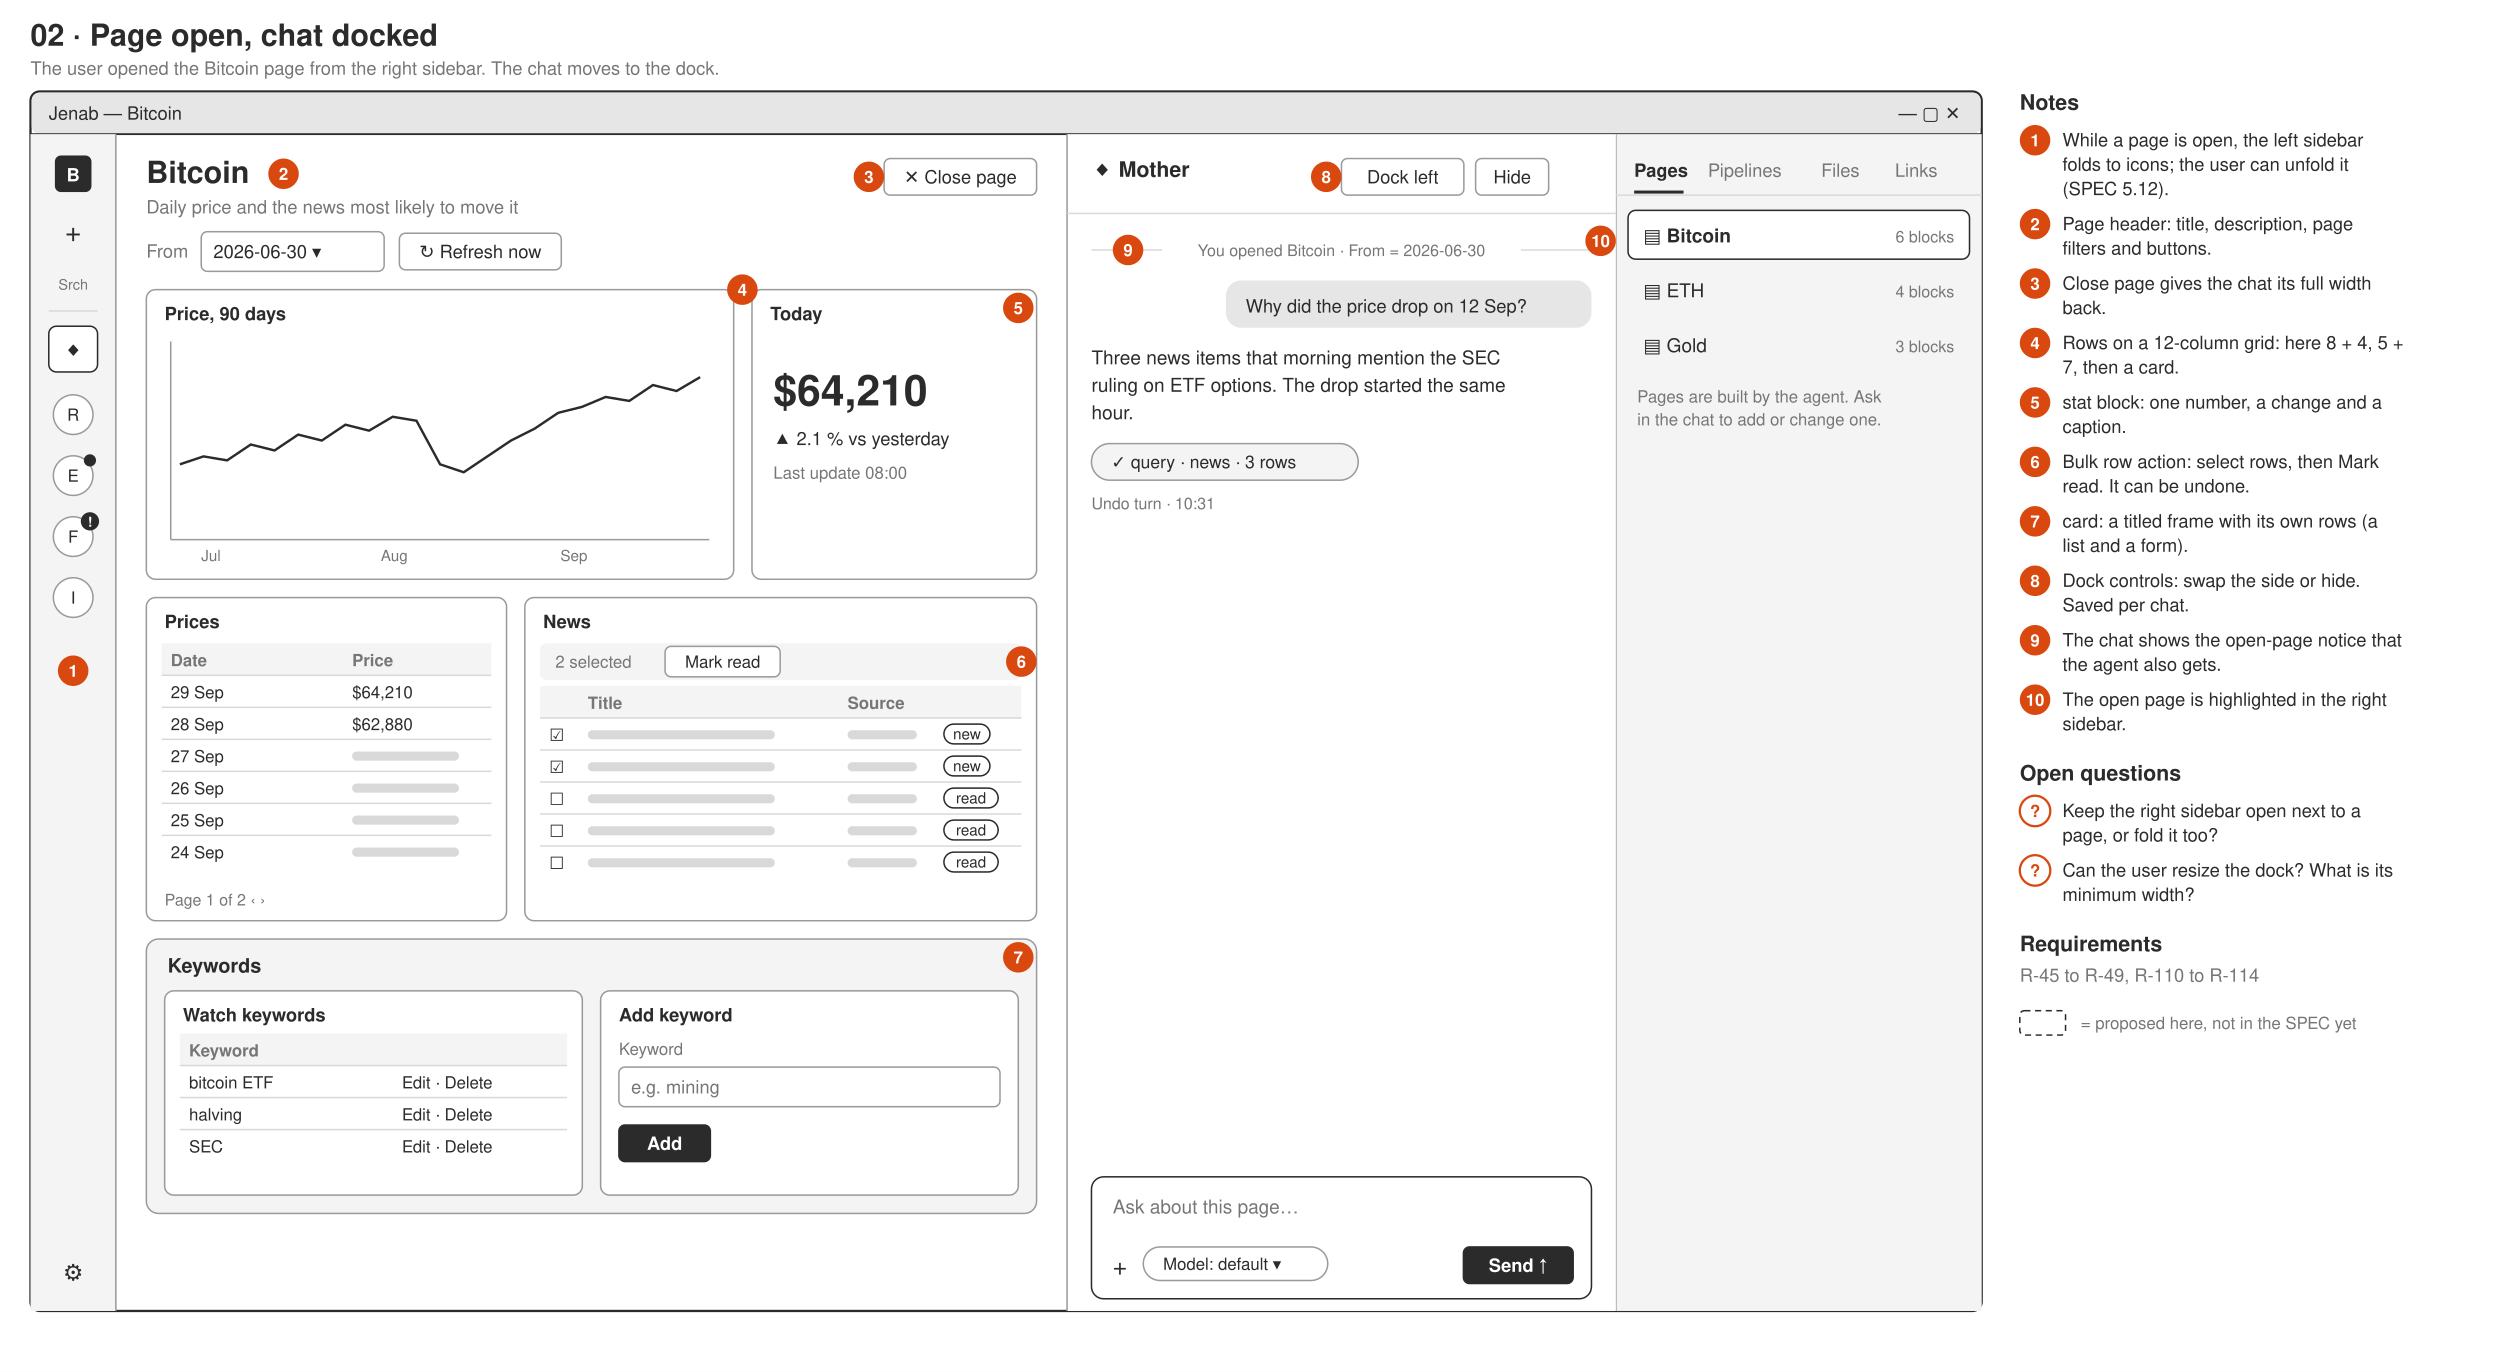
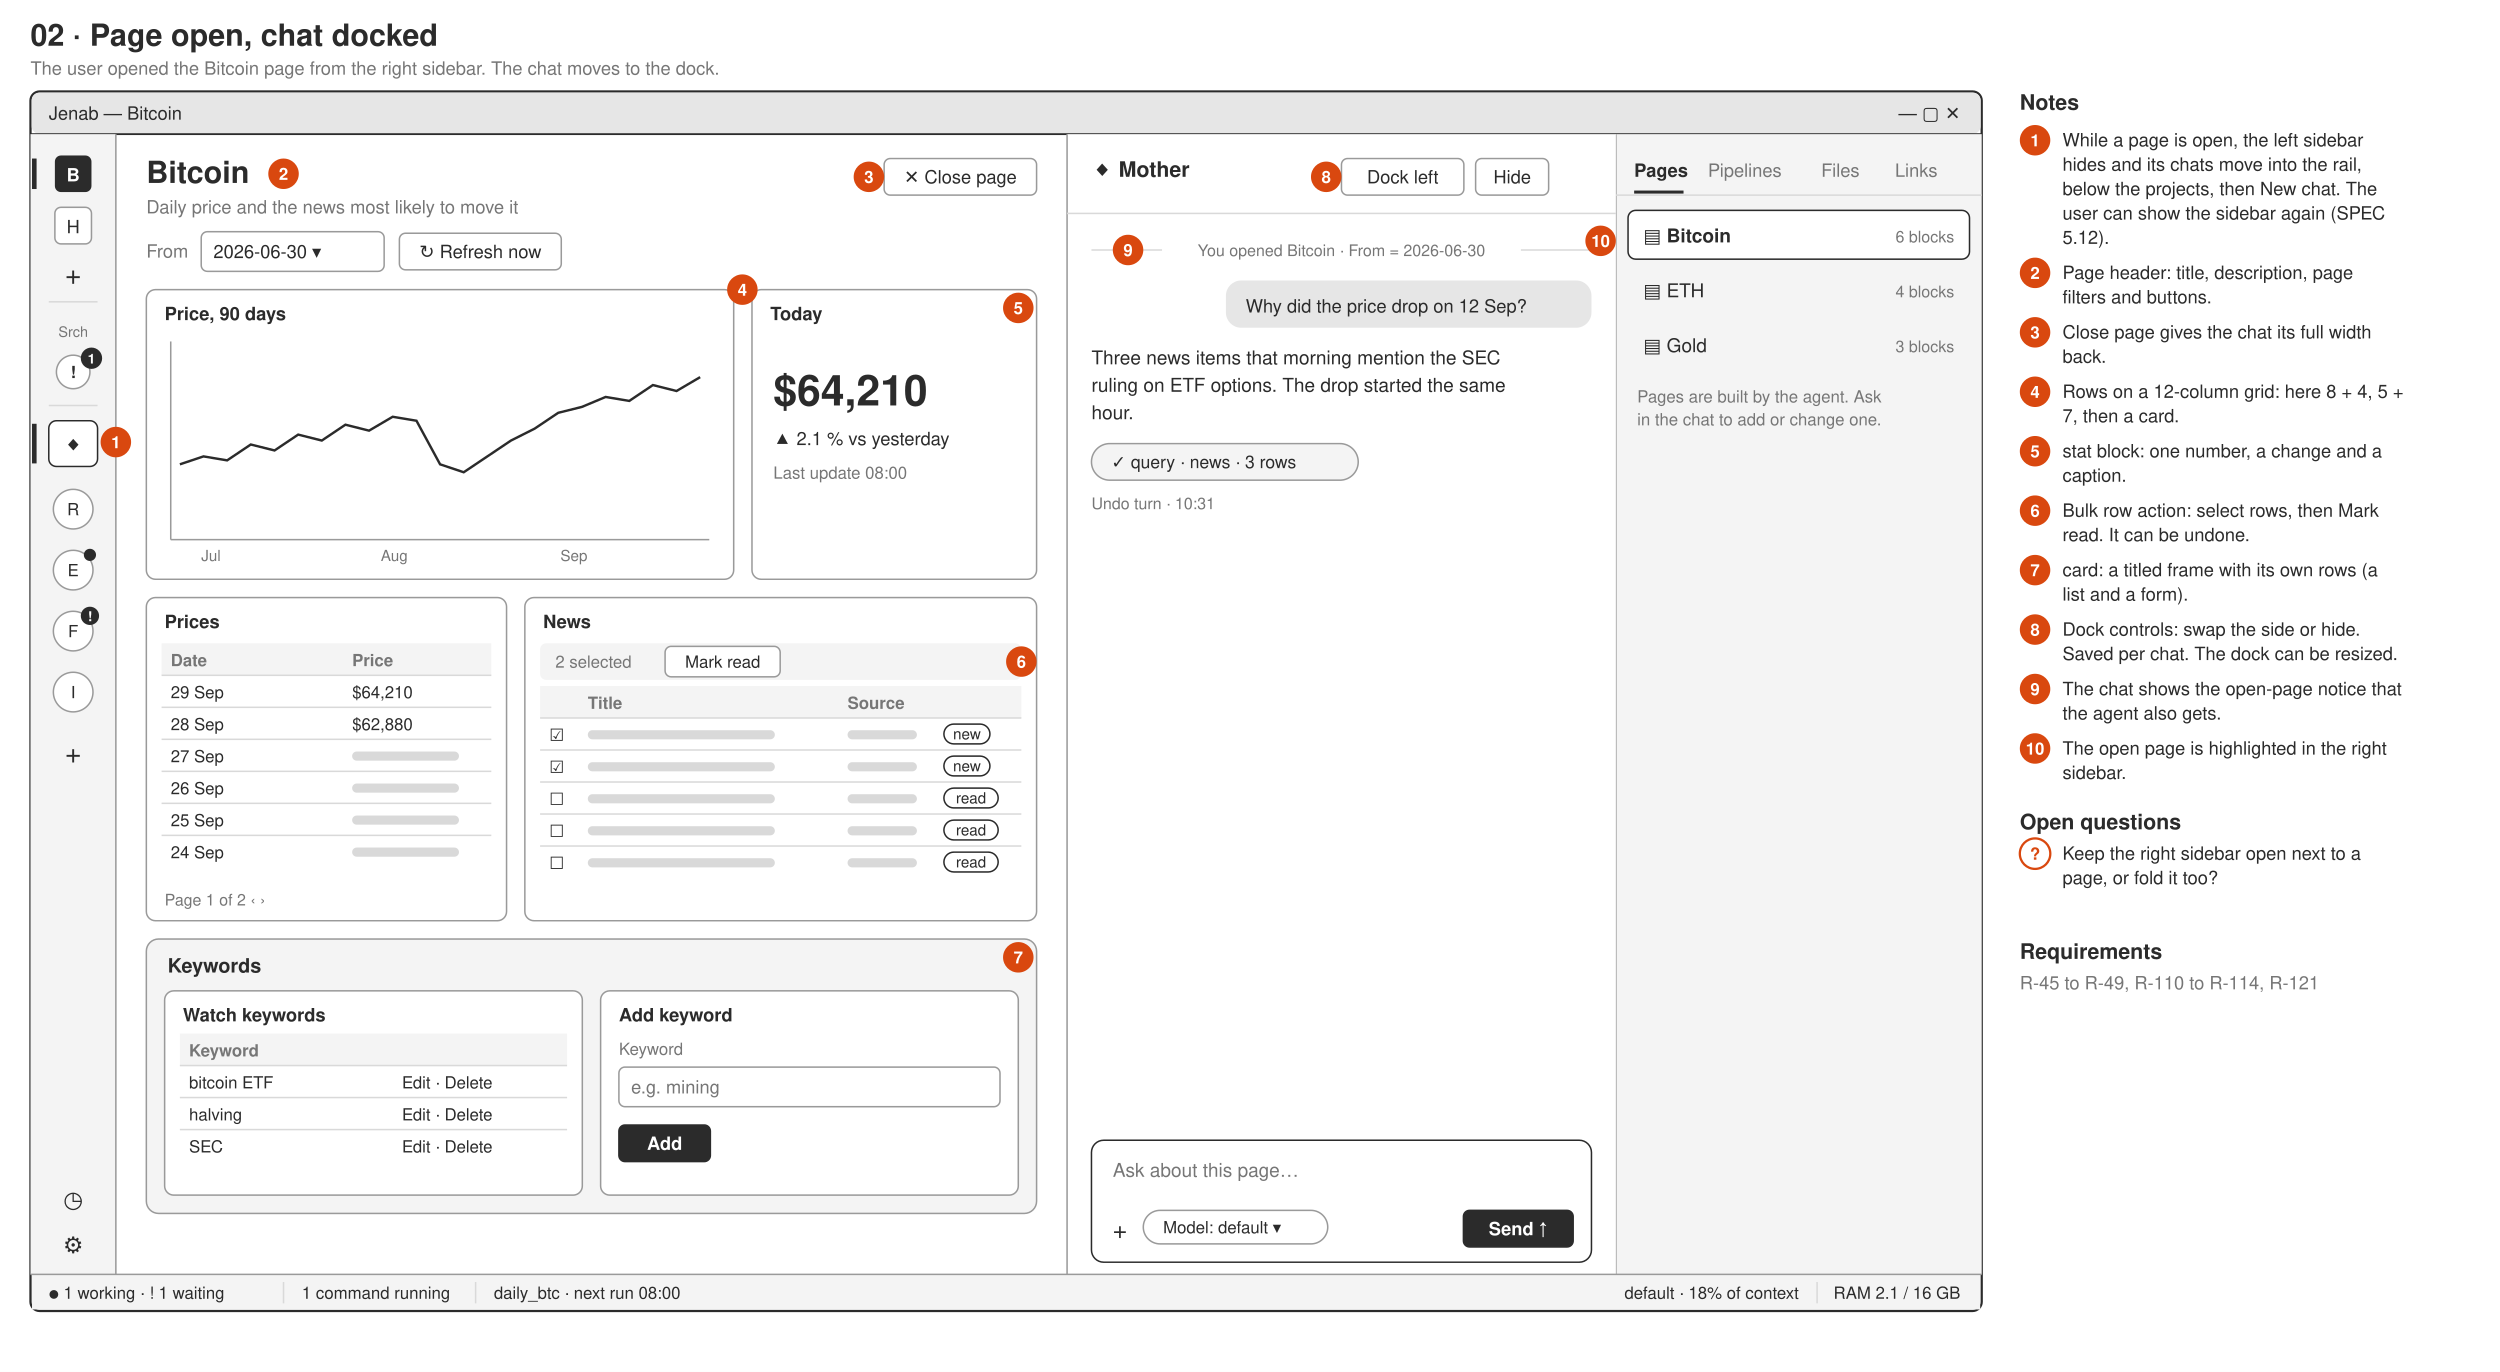
<svg xmlns="http://www.w3.org/2000/svg" viewBox="0 0 1640 900" width="1640" height="900" font-family="Segoe UI, Helvetica, Arial, sans-serif">
  <defs>
    <marker id="arr" viewBox="0 0 10 10" refX="9" refY="5" markerWidth="7" markerHeight="7" orient="auto">
      <path d="M0,0 L10,5 L0,10 z" fill="#2b2b2b" />
    </marker>
  </defs>
  <rect width="1640" height="900" fill="#ffffff" />
  <text x="20.0" y="30.0" font-size="20" fill="#2b2b2b" font-weight="600">02 · Page open, chat docked</text>
  <text x="20.0" y="49.0" font-size="12" fill="#767676">The user opened the Bitcoin page from the right sidebar. The chat moves to the dock.</text>
  <rect x="20.0" y="60.0" width="1280.0" height="800.0" rx="6" fill="#ffffff" stroke="#2b2b2b" stroke-width="1.5" />
  <rect x="20.8" y="60.8" width="1278.5" height="27.0" rx="5" fill="#e6e6e6" stroke="none" stroke-width="1" />
  <line x1="20.0" y1="88.0" x2="1300.0" y2="88.0" stroke="#2b2b2b" stroke-width="1.2" />
  <text x="32.0" y="78.5" font-size="12" fill="#2b2b2b">Jenab — Bitcoin</text>
  <text x="1286.0" y="78.5" font-size="12" fill="#2b2b2b" text-anchor="end">—     ▢     ✕</text>
-   <rect x="20.0" y="88.0" width="56.0" height="772.0" rx="0" fill="#f4f4f4" stroke="none" stroke-width="1" />
-   <line x1="76.0" y1="88.0" x2="76.0" y2="860.0" stroke="#9a9a9a" stroke-width="1" />
+   <rect x="20.0" y="88.0" width="56.0" height="748.0" rx="0" fill="#f4f4f4" stroke="none" stroke-width="1" />
+   <line x1="76.0" y1="88.0" x2="76.0" y2="836.0" stroke="#9a9a9a" stroke-width="1" />
  <rect x="36.0" y="102.0" width="24.0" height="24.0" rx="4" fill="#2b2b2b" stroke="none" stroke-width="1" />
  <text x="48.0" y="119.0" font-size="12" fill="#ffffff" font-weight="600" text-anchor="middle">B</text>
-   <text x="48.0" y="158.0" font-size="18" fill="#2b2b2b" text-anchor="middle">+</text>
-   <text x="48.0" y="190.0" font-size="9.5" fill="#767676" text-anchor="middle">Srch</text>
-   <line x1="32.0" y1="204.0" x2="64.0" y2="204.0" stroke="#d9d9d9" stroke-width="1" />
-   <rect x="32.0" y="214.0" width="32.0" height="30.0" rx="5" fill="#ffffff" stroke="#2b2b2b" stroke-width="1" />
-   <text x="48.0" y="234.0" font-size="13" fill="#2b2b2b" text-anchor="middle">◆</text>
-   <circle cx="48.0" cy="272" r="13" fill="#fff" stroke="#9a9a9a" />
-   <text x="48.0" y="276.0" font-size="11" fill="#2b2b2b" text-anchor="middle">R</text>
-   <circle cx="48.0" cy="312" r="13" fill="#fff" stroke="#9a9a9a" />
-   <text x="48.0" y="316.0" font-size="11" fill="#2b2b2b" text-anchor="middle">E</text>
-   <circle cx="59.0" cy="302" r="4" fill="#2b2b2b" />
-   <circle cx="48.0" cy="352" r="13" fill="#fff" stroke="#9a9a9a" />
-   <text x="48.0" y="356.0" font-size="11" fill="#2b2b2b" text-anchor="middle">F</text>
-   <circle cx="59.0" cy="342" r="6" fill="#2b2b2b" />
-   <text x="59.0" y="345.5" font-size="9" fill="#ffffff" font-weight="600" text-anchor="middle">!</text>
-   <circle cx="48.0" cy="392" r="13" fill="#fff" stroke="#9a9a9a" />
-   <text x="48.0" y="396.0" font-size="11" fill="#2b2b2b" text-anchor="middle">I</text>
-   <text x="48.0" y="840.0" font-size="15" fill="#2b2b2b" text-anchor="middle">⚙</text>
-   <rect x="1060.0" y="88.0" width="240.0" height="772.0" rx="0" fill="#f4f4f4" stroke="none" stroke-width="1" />
-   <line x1="1060.0" y1="88.0" x2="1060.0" y2="860.0" stroke="#9a9a9a" stroke-width="1" />
+   <rect x="21.0" y="104.0" width="3.0" height="20.0" rx="0" fill="#2b2b2b" stroke="none" stroke-width="1" />
+   <rect x="36.0" y="136.0" width="24.0" height="24.0" rx="4" fill="#ffffff" stroke="#9a9a9a" stroke-width="1" />
+   <text x="48.0" y="153.0" font-size="12" fill="#2b2b2b" text-anchor="middle">H</text>
+   <text x="48.0" y="186.0" font-size="18" fill="#2b2b2b" text-anchor="middle">+</text>
+   <line x1="32.0" y1="198.0" x2="64.0" y2="198.0" stroke="#d9d9d9" stroke-width="1" />
+   <text x="48.0" y="221.0" font-size="9.5" fill="#767676" text-anchor="middle">Srch</text>
+   <circle cx="48.0" cy="244" r="11" fill="#fff" stroke="#9a9a9a" />
+   <text x="48.0" y="248.0" font-size="11" fill="#2b2b2b" font-weight="600" text-anchor="middle">!</text>
+   <circle cx="60.0" cy="235" r="7" fill="#2b2b2b" />
+   <text x="60.0" y="238.5" font-size="9" fill="#ffffff" font-weight="600" text-anchor="middle">1</text>
+   <line x1="32.0" y1="266.0" x2="64.0" y2="266.0" stroke="#d9d9d9" stroke-width="1" />
+   <rect x="32.0" y="276.0" width="32.0" height="30.0" rx="5" fill="#ffffff" stroke="#2b2b2b" stroke-width="1" />
+   <text x="48.0" y="296.0" font-size="13" fill="#2b2b2b" text-anchor="middle">◆</text>
+   <rect x="21.0" y="278.0" width="3.0" height="26.0" rx="0" fill="#2b2b2b" stroke="none" stroke-width="1" />
+   <circle cx="48.0" cy="334" r="13" fill="#fff" stroke="#9a9a9a" />
+   <text x="48.0" y="338.0" font-size="11" fill="#2b2b2b" text-anchor="middle">R</text>
+   <circle cx="48.0" cy="374" r="13" fill="#fff" stroke="#9a9a9a" />
+   <text x="48.0" y="378.0" font-size="11" fill="#2b2b2b" text-anchor="middle">E</text>
+   <circle cx="59.0" cy="364" r="4" fill="#2b2b2b" />
+   <circle cx="48.0" cy="414" r="13" fill="#fff" stroke="#9a9a9a" />
+   <text x="48.0" y="418.0" font-size="11" fill="#2b2b2b" text-anchor="middle">F</text>
+   <circle cx="59.0" cy="404" r="6" fill="#2b2b2b" />
+   <text x="59.0" y="407.5" font-size="9" fill="#ffffff" font-weight="600" text-anchor="middle">!</text>
+   <circle cx="48.0" cy="454" r="13" fill="#fff" stroke="#9a9a9a" />
+   <text x="48.0" y="458.0" font-size="11" fill="#2b2b2b" text-anchor="middle">I</text>
+   <text x="48.0" y="500.0" font-size="18" fill="#2b2b2b" text-anchor="middle">+</text>
+   <text x="48.0" y="792.0" font-size="15" fill="#2b2b2b" text-anchor="middle">◷</text>
+   <text x="48.0" y="822.0" font-size="15" fill="#2b2b2b" text-anchor="middle">⚙</text>
+   <rect x="1060.0" y="88.0" width="240.0" height="748.0" rx="0" fill="#f4f4f4" stroke="none" stroke-width="1" />
+   <line x1="1060.0" y1="88.0" x2="1060.0" y2="836.0" stroke="#9a9a9a" stroke-width="1" />
  <text x="1072.0" y="116.0" font-size="12" fill="#2b2b2b" font-weight="600">Pages</text>
  <line x1="1072.0" y1="126.0" x2="1104.4" y2="126.0" stroke="#2b2b2b" stroke-width="2" />
  <text x="1120.4" y="116.0" font-size="12" fill="#767676">Pipelines</text>
  <text x="1194.7" y="116.0" font-size="12" fill="#767676">Files</text>
  <text x="1243.1" y="116.0" font-size="12" fill="#767676">Links</text>
  <line x1="1060.0" y1="128.0" x2="1300.0" y2="128.0" stroke="#d9d9d9" stroke-width="1" />
  <rect x="1068.0" y="138.0" width="224.0" height="32.0" rx="5" fill="#ffffff" stroke="#2b2b2b" stroke-width="1" />
  <text x="1078.0" y="159.0" font-size="12.5" fill="#2b2b2b" font-weight="600">▤  Bitcoin</text>
  <text x="1282.0" y="159.0" font-size="10.5" fill="#767676" text-anchor="end">6 blocks</text>
  <text x="1078.0" y="195.0" font-size="12.5" fill="#2b2b2b">▤  ETH</text>
  <text x="1282.0" y="195.0" font-size="10.5" fill="#767676" text-anchor="end">4 blocks</text>
  <text x="1078.0" y="231.0" font-size="12.5" fill="#2b2b2b">▤  Gold</text>
  <text x="1282.0" y="231.0" font-size="10.5" fill="#767676" text-anchor="end">3 blocks</text>
  <text x="1074.0" y="264.0" font-size="11" fill="#767676">Pages are built by the agent. Ask</text>
  <text x="1074.0" y="279.0" font-size="11" fill="#767676">in the chat to add or change one.</text>
  <text x="96.0" y="120.0" font-size="20" fill="#2b2b2b" font-weight="600">Bitcoin</text>
  <text x="96.0" y="140.0" font-size="12" fill="#767676">Daily price and the news most likely to move it</text>
  <rect x="580.0" y="104.0" width="100.0" height="24.0" rx="4" fill="#ffffff" stroke="#9a9a9a" stroke-width="1" />
  <text x="630.0" y="120.3" font-size="12" fill="#2b2b2b" text-anchor="middle">✕ Close page</text>
  <text x="96.0" y="169.0" font-size="12" fill="#767676">From</text>
  <rect x="132.0" y="152.0" width="120.0" height="26.0" rx="4" fill="#ffffff" stroke="#9a9a9a" stroke-width="1" />
  <text x="140.0" y="169.3" font-size="12" fill="#2b2b2b">2026-06-30  ▾</text>
  <rect x="262.0" y="153.0" width="106.2" height="24.0" rx="4" fill="#ffffff" stroke="#9a9a9a" stroke-width="1" />
  <text x="315.1" y="169.3" font-size="12" fill="#2b2b2b" text-anchor="middle">↻ Refresh now</text>
  <rect x="96.0" y="190.0" width="385.3" height="190.0" rx="6" fill="#ffffff" stroke="#9a9a9a" stroke-width="1" />
  <text x="108.0" y="210.0" font-size="12" fill="#2b2b2b" font-weight="600">Price, 90 days</text>
  <line x1="112.0" y1="224.0" x2="112.0" y2="354.0" stroke="#9a9a9a" stroke-width="1" />
  <line x1="112.0" y1="354.0" x2="465.3" y2="354.0" stroke="#9a9a9a" stroke-width="1" />
  <polyline points="118.0,304.6 133.5,299.4 149.0,302.0 164.5,291.6 180.1,295.5 195.6,285.1 211.1,289.0 226.6,278.6 242.1,282.5 257.6,273.4 273.2,276.0 288.7,304.6 304.2,309.8 319.7,299.4 335.2,289.0 350.7,281.2 366.2,270.8 381.8,266.9 397.3,260.4 412.8,263.0 428.3,252.6 443.8,256.5 459.3,247.4" fill="none" stroke="#2b2b2b" stroke-width="1.6" />
  <text x="132.0" y="368.0" font-size="10" fill="#767676">Jul</text>
  <text x="249.8" y="368.0" font-size="10" fill="#767676">Aug</text>
  <text x="367.6" y="368.0" font-size="10" fill="#767676">Sep</text>
  <rect x="493.3" y="190.0" width="186.7" height="190.0" rx="6" fill="#ffffff" stroke="#9a9a9a" stroke-width="1" />
  <text x="505.3" y="210.0" font-size="12" fill="#2b2b2b" font-weight="600">Today</text>
  <text x="507.3" y="266.0" font-size="28" fill="#2b2b2b" font-weight="600">$64,210</text>
  <text x="507.3" y="292.0" font-size="12" fill="#2b2b2b">▲ 2.1 % vs yesterday</text>
  <text x="507.3" y="314.0" font-size="11" fill="#767676">Last update 08:00</text>
  <rect x="96.0" y="392.0" width="236.3" height="212.0" rx="6" fill="#ffffff" stroke="#9a9a9a" stroke-width="1" />
  <text x="108.0" y="412.0" font-size="12" fill="#2b2b2b" font-weight="600">Prices</text>
  <rect x="106.0" y="422.0" width="216.3" height="21.0" rx="0" fill="#f4f4f4" stroke="none" stroke-width="1" />
  <text x="112.0" y="437.0" font-size="11" fill="#767676" font-weight="600">Date</text>
  <text x="231.0" y="437.0" font-size="11" fill="#767676" font-weight="600">Price</text>
  <line x1="106.0" y1="443.0" x2="322.3" y2="443.0" stroke="#d9d9d9" stroke-width="1" />
  <text x="112.0" y="458.0" font-size="11" fill="#2b2b2b">29 Sep</text>
  <text x="231.0" y="458.0" font-size="11" fill="#2b2b2b">$64,210</text>
  <line x1="106.0" y1="464.0" x2="322.3" y2="464.0" stroke="#d9d9d9" stroke-width="1" />
  <text x="112.0" y="479.0" font-size="11" fill="#2b2b2b">28 Sep</text>
  <text x="231.0" y="479.0" font-size="11" fill="#2b2b2b">$62,880</text>
  <line x1="106.0" y1="485.0" x2="322.3" y2="485.0" stroke="#d9d9d9" stroke-width="1" />
  <text x="112.0" y="500.0" font-size="11" fill="#2b2b2b">27 Sep</text>
  <rect x="231.0" y="493.0" width="70.1" height="6.0" rx="3" fill="#d9d9d9" stroke="none" stroke-width="1" />
  <line x1="106.0" y1="506.0" x2="322.3" y2="506.0" stroke="#d9d9d9" stroke-width="1" />
  <text x="112.0" y="521.0" font-size="11" fill="#2b2b2b">26 Sep</text>
  <rect x="231.0" y="514.0" width="70.1" height="6.0" rx="3" fill="#d9d9d9" stroke="none" stroke-width="1" />
  <line x1="106.0" y1="527.0" x2="322.3" y2="527.0" stroke="#d9d9d9" stroke-width="1" />
  <text x="112.0" y="542.0" font-size="11" fill="#2b2b2b">25 Sep</text>
  <rect x="231.0" y="535.0" width="70.1" height="6.0" rx="3" fill="#d9d9d9" stroke="none" stroke-width="1" />
  <line x1="106.0" y1="548.0" x2="322.3" y2="548.0" stroke="#d9d9d9" stroke-width="1" />
  <text x="112.0" y="563.0" font-size="11" fill="#2b2b2b">24 Sep</text>
  <rect x="231.0" y="556.0" width="70.1" height="6.0" rx="3" fill="#d9d9d9" stroke="none" stroke-width="1" />
  <text x="108.0" y="594.0" font-size="10.5" fill="#767676">Page 1 of 2   ‹  ›</text>
  <rect x="344.3" y="392.0" width="335.7" height="212.0" rx="6" fill="#ffffff" stroke="#9a9a9a" stroke-width="1" />
  <text x="356.3" y="412.0" font-size="12" fill="#2b2b2b" font-weight="600">News</text>
  <rect x="354.3" y="422.0" width="315.7" height="24.0" rx="4" fill="#f4f4f4" stroke="none" stroke-width="1" />
  <text x="364.3" y="438.0" font-size="11" fill="#767676">2 selected</text>
  <rect x="436.3" y="424.0" width="75.5" height="20.0" rx="4" fill="#ffffff" stroke="#9a9a9a" stroke-width="1" />
  <text x="474.1" y="438.0" font-size="11" fill="#2b2b2b" text-anchor="middle">Mark read</text>
  <rect x="354.3" y="450.0" width="315.7" height="21.0" rx="0" fill="#f4f4f4" stroke="none" stroke-width="1" />
  <text x="385.6" y="465.0" font-size="11" fill="#767676" font-weight="600">Title</text>
  <text x="556.0" y="465.0" font-size="11" fill="#767676" font-weight="600">Source</text>
  <line x1="354.3" y1="471.0" x2="670.0" y2="471.0" stroke="#d9d9d9" stroke-width="1" />
  <text x="360.3" y="486.0" font-size="11" fill="#2b2b2b">☑</text>
  <rect x="385.6" y="479.0" width="122.7" height="6.0" rx="3" fill="#d9d9d9" stroke="none" stroke-width="1" />
  <rect x="556.0" y="479.0" width="45.5" height="6.0" rx="3" fill="#d9d9d9" stroke="none" stroke-width="1" />
  <rect x="619.2" y="475.0" width="30.2" height="13.0" rx="6.5" fill="#ffffff" stroke="#2b2b2b" stroke-width="1" />
  <text x="634.3" y="485.0" font-size="10" fill="#2b2b2b" text-anchor="middle">new</text>
  <line x1="354.3" y1="492.0" x2="670.0" y2="492.0" stroke="#d9d9d9" stroke-width="1" />
  <text x="360.3" y="507.0" font-size="11" fill="#2b2b2b">☑</text>
  <rect x="385.6" y="500.0" width="122.7" height="6.0" rx="3" fill="#d9d9d9" stroke="none" stroke-width="1" />
  <rect x="556.0" y="500.0" width="45.5" height="6.0" rx="3" fill="#d9d9d9" stroke="none" stroke-width="1" />
  <rect x="619.2" y="496.0" width="30.2" height="13.0" rx="6.5" fill="#ffffff" stroke="#2b2b2b" stroke-width="1" />
  <text x="634.3" y="506.0" font-size="10" fill="#2b2b2b" text-anchor="middle">new</text>
  <line x1="354.3" y1="513.0" x2="670.0" y2="513.0" stroke="#d9d9d9" stroke-width="1" />
  <text x="360.3" y="528.0" font-size="11" fill="#2b2b2b">☐</text>
  <rect x="385.6" y="521.0" width="122.7" height="6.0" rx="3" fill="#d9d9d9" stroke="none" stroke-width="1" />
  <rect x="556.0" y="521.0" width="45.5" height="6.0" rx="3" fill="#d9d9d9" stroke="none" stroke-width="1" />
  <rect x="619.2" y="517.0" width="35.6" height="13.0" rx="6.5" fill="#ffffff" stroke="#2b2b2b" stroke-width="1" />
  <text x="637.0" y="527.0" font-size="10" fill="#2b2b2b" text-anchor="middle">read</text>
  <line x1="354.3" y1="534.0" x2="670.0" y2="534.0" stroke="#d9d9d9" stroke-width="1" />
  <text x="360.3" y="549.0" font-size="11" fill="#2b2b2b">☐</text>
  <rect x="385.6" y="542.0" width="122.7" height="6.0" rx="3" fill="#d9d9d9" stroke="none" stroke-width="1" />
  <rect x="556.0" y="542.0" width="45.5" height="6.0" rx="3" fill="#d9d9d9" stroke="none" stroke-width="1" />
  <rect x="619.2" y="538.0" width="35.6" height="13.0" rx="6.5" fill="#ffffff" stroke="#2b2b2b" stroke-width="1" />
  <text x="637.0" y="548.0" font-size="10" fill="#2b2b2b" text-anchor="middle">read</text>
  <line x1="354.3" y1="555.0" x2="670.0" y2="555.0" stroke="#d9d9d9" stroke-width="1" />
  <text x="360.3" y="570.0" font-size="11" fill="#2b2b2b">☐</text>
  <rect x="385.6" y="563.0" width="122.7" height="6.0" rx="3" fill="#d9d9d9" stroke="none" stroke-width="1" />
  <rect x="556.0" y="563.0" width="45.5" height="6.0" rx="3" fill="#d9d9d9" stroke="none" stroke-width="1" />
  <rect x="619.2" y="559.0" width="35.6" height="13.0" rx="6.5" fill="#ffffff" stroke="#2b2b2b" stroke-width="1" />
  <text x="637.0" y="569.0" font-size="10" fill="#2b2b2b" text-anchor="middle">read</text>
  <rect x="96.0" y="616.0" width="584.0" height="180.0" rx="8" fill="#f4f4f4" stroke="#9a9a9a" stroke-width="1" />
  <text x="110.0" y="638.0" font-size="13" fill="#2b2b2b" font-weight="600">Keywords</text>
  <rect x="108.0" y="650.0" width="274.0" height="134.0" rx="6" fill="#ffffff" stroke="#9a9a9a" stroke-width="1" />
  <text x="120.0" y="670.0" font-size="12" fill="#2b2b2b" font-weight="600">Watch keywords</text>
  <rect x="118.0" y="678.0" width="254.0" height="21.0" rx="0" fill="#f4f4f4" stroke="none" stroke-width="1" />
  <text x="124.0" y="693.0" font-size="11" fill="#767676" font-weight="600">Keyword</text>
  <line x1="118.0" y1="699.0" x2="372.0" y2="699.0" stroke="#d9d9d9" stroke-width="1" />
  <text x="124.0" y="714.0" font-size="11" fill="#2b2b2b">bitcoin ETF</text>
  <text x="263.7" y="714.0" font-size="11" fill="#2b2b2b">Edit · Delete</text>
  <line x1="118.0" y1="720.0" x2="372.0" y2="720.0" stroke="#d9d9d9" stroke-width="1" />
  <text x="124.0" y="735.0" font-size="11" fill="#2b2b2b">halving</text>
  <text x="263.7" y="735.0" font-size="11" fill="#2b2b2b">Edit · Delete</text>
  <line x1="118.0" y1="741.0" x2="372.0" y2="741.0" stroke="#d9d9d9" stroke-width="1" />
  <text x="124.0" y="756.0" font-size="11" fill="#2b2b2b">SEC</text>
  <text x="263.7" y="756.0" font-size="11" fill="#2b2b2b">Edit · Delete</text>
  <rect x="394.0" y="650.0" width="274.0" height="134.0" rx="6" fill="#ffffff" stroke="#9a9a9a" stroke-width="1" />
  <text x="406.0" y="670.0" font-size="12" fill="#2b2b2b" font-weight="600">Add keyword</text>
  <text x="406.0" y="692.0" font-size="11" fill="#767676">Keyword</text>
  <rect x="406.0" y="700.0" width="250.0" height="26.0" rx="4" fill="#ffffff" stroke="#9a9a9a" stroke-width="1" />
  <text x="414.0" y="717.3" font-size="12" fill="#767676">e.g. mining</text>
  <rect x="406.0" y="738.0" width="60.0" height="24.0" rx="4" fill="#2b2b2b" stroke="#2b2b2b" stroke-width="1" />
  <text x="436.0" y="754.3" font-size="12" fill="#ffffff" font-weight="600" text-anchor="middle">Add</text>
-   <rect x="700.0" y="88.0" width="360.0" height="772.0" rx="0" fill="#ffffff" stroke="none" stroke-width="1" />
-   <line x1="700.0" y1="88.0" x2="700.0" y2="860.0" stroke="#9a9a9a" stroke-width="1" />
+   <rect x="700.0" y="88.0" width="360.0" height="748.0" rx="0" fill="#ffffff" stroke="none" stroke-width="1" />
+   <line x1="700.0" y1="88.0" x2="700.0" y2="836.0" stroke="#9a9a9a" stroke-width="1" />
  <text x="716.0" y="116.0" font-size="14" fill="#2b2b2b" font-weight="600">◆ Mother</text>
  <rect x="880.0" y="104.0" width="80.3" height="24.0" rx="4" fill="#ffffff" stroke="#9a9a9a" stroke-width="1" />
  <text x="920.2" y="120.3" font-size="12" fill="#2b2b2b" text-anchor="middle">Dock left</text>
  <rect x="968.0" y="104.0" width="47.9" height="24.0" rx="4" fill="#ffffff" stroke="#9a9a9a" stroke-width="1" />
  <text x="992.0" y="120.3" font-size="12" fill="#2b2b2b" text-anchor="middle">Hide</text>
  <line x1="700.0" y1="140.0" x2="1060.0" y2="140.0" stroke="#d9d9d9" stroke-width="1" />
  <line x1="716.0" y1="164.0" x2="762.3" y2="164.0" stroke="#d9d9d9" stroke-width="1" />
  <line x1="997.7" y1="164.0" x2="1044.0" y2="164.0" stroke="#d9d9d9" stroke-width="1" />
  <text x="880.0" y="168.0" font-size="10.5" fill="#767676" text-anchor="middle">You opened Bitcoin · From = 2026-06-30</text>
  <rect x="804.2" y="184.0" width="239.8" height="31.0" rx="10" fill="#e6e6e6" stroke="none" stroke-width="1" />
  <text x="817.2" y="205.0" font-size="12" fill="#2b2b2b">Why did the price drop on 12 Sep?</text>
  <text x="716.0" y="239.0" font-size="12.5" fill="#2b2b2b">Three news items that morning mention the SEC</text>
  <text x="716.0" y="257.0" font-size="12.5" fill="#2b2b2b">ruling on ETF options. The drop started the same</text>
  <text x="716.0" y="275.0" font-size="12.5" fill="#2b2b2b">hour.</text>
  <rect x="716.0" y="291.0" width="175.0" height="24.0" rx="12.0" fill="#f4f4f4" stroke="#9a9a9a" stroke-width="1" />
  <text x="729.0" y="307.1" font-size="11.5" fill="#2b2b2b">✓  query · news · 3 rows</text>
  <text x="716.0" y="334.0" font-size="10.5" fill="#767676">Undo turn  ·  10:31</text>
-   <rect x="716.0" y="772.0" width="328.0" height="80.0" rx="8" fill="#ffffff" stroke="#2b2b2b" stroke-width="1" />
-   <text x="730.0" y="796.0" font-size="12.5" fill="#767676">Ask about this page…</text>
-   <text x="730.0" y="836.0" font-size="16" fill="#2b2b2b">+</text>
-   <rect x="750.0" y="818.0" width="121.0" height="22.0" rx="11.0" fill="#ffffff" stroke="#9a9a9a" stroke-width="1" />
-   <text x="763.0" y="833.0" font-size="11" fill="#2b2b2b">Model: default ▾</text>
-   <rect x="960.0" y="818.0" width="72.0" height="24.0" rx="4" fill="#2b2b2b" stroke="#2b2b2b" stroke-width="1" />
-   <text x="996.0" y="834.3" font-size="12" fill="#ffffff" font-weight="600" text-anchor="middle">Send ↑</text>
-   <circle cx="48.0" cy="440.0" r="10" fill="#d9480f" />
-   <text x="48.0" y="444.0" font-size="11" fill="#ffffff" font-weight="600" text-anchor="middle">1</text>
+   <rect x="716.0" y="748.0" width="328.0" height="80.0" rx="8" fill="#ffffff" stroke="#2b2b2b" stroke-width="1" />
+   <text x="730.0" y="772.0" font-size="12.5" fill="#767676">Ask about this page…</text>
+   <text x="730.0" y="812.0" font-size="16" fill="#2b2b2b">+</text>
+   <rect x="750.0" y="794.0" width="121.0" height="22.0" rx="11.0" fill="#ffffff" stroke="#9a9a9a" stroke-width="1" />
+   <text x="763.0" y="809.0" font-size="11" fill="#2b2b2b">Model: default ▾</text>
+   <rect x="960.0" y="794.0" width="72.0" height="24.0" rx="4" fill="#2b2b2b" stroke="#2b2b2b" stroke-width="1" />
+   <text x="996.0" y="810.3" font-size="12" fill="#ffffff" font-weight="600" text-anchor="middle">Send ↑</text>
+   <circle cx="76.0" cy="290.0" r="10" fill="#d9480f" />
+   <text x="76.0" y="294.0" font-size="11" fill="#ffffff" font-weight="600" text-anchor="middle">1</text>
  <circle cx="186.0" cy="114.0" r="10" fill="#d9480f" />
  <text x="186.0" y="118.0" font-size="11" fill="#ffffff" font-weight="600" text-anchor="middle">2</text>
  <circle cx="570.0" cy="116.0" r="10" fill="#d9480f" />
  <text x="570.0" y="120.0" font-size="11" fill="#ffffff" font-weight="600" text-anchor="middle">3</text>
  <circle cx="487.0" cy="190.0" r="10" fill="#d9480f" />
  <text x="487.0" y="194.0" font-size="11" fill="#ffffff" font-weight="600" text-anchor="middle">4</text>
  <circle cx="668.0" cy="202.0" r="10" fill="#d9480f" />
  <text x="668.0" y="206.0" font-size="11" fill="#ffffff" font-weight="600" text-anchor="middle">5</text>
  <circle cx="670.0" cy="434.0" r="10" fill="#d9480f" />
  <text x="670.0" y="438.0" font-size="11" fill="#ffffff" font-weight="600" text-anchor="middle">6</text>
  <circle cx="668.0" cy="628.0" r="10" fill="#d9480f" />
  <text x="668.0" y="632.0" font-size="11" fill="#ffffff" font-weight="600" text-anchor="middle">7</text>
  <circle cx="870.0" cy="116.0" r="10" fill="#d9480f" />
  <text x="870.0" y="120.0" font-size="11" fill="#ffffff" font-weight="600" text-anchor="middle">8</text>
  <circle cx="740.0" cy="164.0" r="10" fill="#d9480f" />
  <text x="740.0" y="168.0" font-size="11" fill="#ffffff" font-weight="600" text-anchor="middle">9</text>
  <circle cx="1050.0" cy="158.0" r="10" fill="#d9480f" />
  <text x="1050.0" y="162.0" font-size="11" fill="#ffffff" font-weight="600" text-anchor="middle">10</text>
+   <rect x="21.0" y="836.5" width="1278.0" height="22.5" rx="0" fill="#f4f4f4" stroke="none" stroke-width="1" />
+   <line x1="20.0" y1="836.0" x2="1300.0" y2="836.0" stroke="#9a9a9a" stroke-width="1" />
+   <text x="32.0" y="852.0" font-size="11" fill="#2b2b2b">● 1 working  ·  ! 1 waiting</text>
+   <line x1="186.0" y1="841.0" x2="186.0" y2="855.0" stroke="#d9d9d9" stroke-width="1" />
+   <text x="198.0" y="852.0" font-size="11" fill="#2b2b2b">1 command running</text>
+   <line x1="312.0" y1="841.0" x2="312.0" y2="855.0" stroke="#d9d9d9" stroke-width="1" />
+   <text x="324.0" y="852.0" font-size="11" fill="#2b2b2b">daily_btc · next run 08:00</text>
+   <text x="1286.0" y="852.0" font-size="11" fill="#2b2b2b" text-anchor="end">RAM 2.1 / 16 GB</text>
+   <line x1="1192.0" y1="841.0" x2="1192.0" y2="855.0" stroke="#d9d9d9" stroke-width="1" />
+   <text x="1180.0" y="852.0" font-size="11" fill="#2b2b2b" text-anchor="end">default · 18% of context</text>
  <text x="1325.0" y="72.0" font-size="14" fill="#2b2b2b" font-weight="600">Notes</text>
  <circle cx="1335.0" cy="92.0" r="10" fill="#d9480f" />
  <text x="1335.0" y="96.0" font-size="11" fill="#ffffff" font-weight="600" text-anchor="middle">1</text>
  <text x="1353.0" y="96.0" font-size="12" fill="#2b2b2b">While a page is open, the left sidebar</text>
-   <text x="1353.0" y="112.0" font-size="12" fill="#2b2b2b">folds to icons; the user can unfold it</text>
-   <text x="1353.0" y="128.0" font-size="12" fill="#2b2b2b">(SPEC 5.12).</text>
-   <circle cx="1335.0" cy="147.0" r="10" fill="#d9480f" />
-   <text x="1335.0" y="151.0" font-size="11" fill="#ffffff" font-weight="600" text-anchor="middle">2</text>
-   <text x="1353.0" y="151.0" font-size="12" fill="#2b2b2b">Page header: title, description, page</text>
-   <text x="1353.0" y="167.0" font-size="12" fill="#2b2b2b">filters and buttons.</text>
-   <circle cx="1335.0" cy="186.0" r="10" fill="#d9480f" />
-   <text x="1335.0" y="190.0" font-size="11" fill="#ffffff" font-weight="600" text-anchor="middle">3</text>
-   <text x="1353.0" y="190.0" font-size="12" fill="#2b2b2b">Close page gives the chat its full width</text>
-   <text x="1353.0" y="206.0" font-size="12" fill="#2b2b2b">back.</text>
-   <circle cx="1335.0" cy="225.0" r="10" fill="#d9480f" />
-   <text x="1335.0" y="229.0" font-size="11" fill="#ffffff" font-weight="600" text-anchor="middle">4</text>
-   <text x="1353.0" y="229.0" font-size="12" fill="#2b2b2b">Rows on a 12-column grid: here 8 + 4, 5 +</text>
-   <text x="1353.0" y="245.0" font-size="12" fill="#2b2b2b">7, then a card.</text>
-   <circle cx="1335.0" cy="264.0" r="10" fill="#d9480f" />
-   <text x="1335.0" y="268.0" font-size="11" fill="#ffffff" font-weight="600" text-anchor="middle">5</text>
-   <text x="1353.0" y="268.0" font-size="12" fill="#2b2b2b">stat block: one number, a change and a</text>
-   <text x="1353.0" y="284.0" font-size="12" fill="#2b2b2b">caption.</text>
-   <circle cx="1335.0" cy="303.0" r="10" fill="#d9480f" />
-   <text x="1335.0" y="307.0" font-size="11" fill="#ffffff" font-weight="600" text-anchor="middle">6</text>
-   <text x="1353.0" y="307.0" font-size="12" fill="#2b2b2b">Bulk row action: select rows, then Mark</text>
-   <text x="1353.0" y="323.0" font-size="12" fill="#2b2b2b">read. It can be undone.</text>
-   <circle cx="1335.0" cy="342.0" r="10" fill="#d9480f" />
-   <text x="1335.0" y="346.0" font-size="11" fill="#ffffff" font-weight="600" text-anchor="middle">7</text>
-   <text x="1353.0" y="346.0" font-size="12" fill="#2b2b2b">card: a titled frame with its own rows (a</text>
-   <text x="1353.0" y="362.0" font-size="12" fill="#2b2b2b">list and a form).</text>
-   <circle cx="1335.0" cy="381.0" r="10" fill="#d9480f" />
-   <text x="1335.0" y="385.0" font-size="11" fill="#ffffff" font-weight="600" text-anchor="middle">8</text>
-   <text x="1353.0" y="385.0" font-size="12" fill="#2b2b2b">Dock controls: swap the side or hide.</text>
-   <text x="1353.0" y="401.0" font-size="12" fill="#2b2b2b">Saved per chat.</text>
-   <circle cx="1335.0" cy="420.0" r="10" fill="#d9480f" />
-   <text x="1335.0" y="424.0" font-size="11" fill="#ffffff" font-weight="600" text-anchor="middle">9</text>
-   <text x="1353.0" y="424.0" font-size="12" fill="#2b2b2b">The chat shows the open-page notice that</text>
-   <text x="1353.0" y="440.0" font-size="12" fill="#2b2b2b">the agent also gets.</text>
-   <circle cx="1335.0" cy="459.0" r="10" fill="#d9480f" />
-   <text x="1335.0" y="463.0" font-size="11" fill="#ffffff" font-weight="600" text-anchor="middle">10</text>
-   <text x="1353.0" y="463.0" font-size="12" fill="#2b2b2b">The open page is highlighted in the right</text>
-   <text x="1353.0" y="479.0" font-size="12" fill="#2b2b2b">sidebar.</text>
-   <text x="1325.0" y="512.0" font-size="14" fill="#2b2b2b" font-weight="600">Open questions</text>
-   <circle cx="1335" cy="532" r="10" fill="#fff" stroke="#d9480f" stroke-width="1.5" />
-   <text x="1335.0" y="536.0" font-size="11" fill="#d9480f" font-weight="600" text-anchor="middle">?</text>
-   <text x="1353.0" y="536.0" font-size="12" fill="#2b2b2b">Keep the right sidebar open next to a</text>
-   <text x="1353.0" y="552.0" font-size="12" fill="#2b2b2b">page, or fold it too?</text>
-   <circle cx="1335" cy="571" r="10" fill="#fff" stroke="#d9480f" stroke-width="1.5" />
-   <text x="1335.0" y="575.0" font-size="11" fill="#d9480f" font-weight="600" text-anchor="middle">?</text>
-   <text x="1353.0" y="575.0" font-size="12" fill="#2b2b2b">Can the user resize the dock? What is its</text>
-   <text x="1353.0" y="591.0" font-size="12" fill="#2b2b2b">minimum width?</text>
-   <text x="1325.0" y="624.0" font-size="14" fill="#2b2b2b" font-weight="600">Requirements</text>
-   <text x="1325.0" y="644.0" font-size="12" fill="#767676">R-45 to R-49, R-110 to R-114</text>
-   <rect x="1325.0" y="663.0" width="30.0" height="16.0" rx="3" fill="#ffffff" stroke="#2b2b2b" stroke-width="1" stroke-dasharray="4 3" />
-   <text x="1365.0" y="675.0" font-size="11" fill="#767676">= proposed here, not in the SPEC yet</text>
+   <text x="1353.0" y="112.0" font-size="12" fill="#2b2b2b">hides and its chats move into the rail,</text>
+   <text x="1353.0" y="128.0" font-size="12" fill="#2b2b2b">below the projects, then New chat. The</text>
+   <text x="1353.0" y="144.0" font-size="12" fill="#2b2b2b">user can show the sidebar again (SPEC</text>
+   <text x="1353.0" y="160.0" font-size="12" fill="#2b2b2b">5.12).</text>
+   <circle cx="1335.0" cy="179.0" r="10" fill="#d9480f" />
+   <text x="1335.0" y="183.0" font-size="11" fill="#ffffff" font-weight="600" text-anchor="middle">2</text>
+   <text x="1353.0" y="183.0" font-size="12" fill="#2b2b2b">Page header: title, description, page</text>
+   <text x="1353.0" y="199.0" font-size="12" fill="#2b2b2b">filters and buttons.</text>
+   <circle cx="1335.0" cy="218.0" r="10" fill="#d9480f" />
+   <text x="1335.0" y="222.0" font-size="11" fill="#ffffff" font-weight="600" text-anchor="middle">3</text>
+   <text x="1353.0" y="222.0" font-size="12" fill="#2b2b2b">Close page gives the chat its full width</text>
+   <text x="1353.0" y="238.0" font-size="12" fill="#2b2b2b">back.</text>
+   <circle cx="1335.0" cy="257.0" r="10" fill="#d9480f" />
+   <text x="1335.0" y="261.0" font-size="11" fill="#ffffff" font-weight="600" text-anchor="middle">4</text>
+   <text x="1353.0" y="261.0" font-size="12" fill="#2b2b2b">Rows on a 12-column grid: here 8 + 4, 5 +</text>
+   <text x="1353.0" y="277.0" font-size="12" fill="#2b2b2b">7, then a card.</text>
+   <circle cx="1335.0" cy="296.0" r="10" fill="#d9480f" />
+   <text x="1335.0" y="300.0" font-size="11" fill="#ffffff" font-weight="600" text-anchor="middle">5</text>
+   <text x="1353.0" y="300.0" font-size="12" fill="#2b2b2b">stat block: one number, a change and a</text>
+   <text x="1353.0" y="316.0" font-size="12" fill="#2b2b2b">caption.</text>
+   <circle cx="1335.0" cy="335.0" r="10" fill="#d9480f" />
+   <text x="1335.0" y="339.0" font-size="11" fill="#ffffff" font-weight="600" text-anchor="middle">6</text>
+   <text x="1353.0" y="339.0" font-size="12" fill="#2b2b2b">Bulk row action: select rows, then Mark</text>
+   <text x="1353.0" y="355.0" font-size="12" fill="#2b2b2b">read. It can be undone.</text>
+   <circle cx="1335.0" cy="374.0" r="10" fill="#d9480f" />
+   <text x="1335.0" y="378.0" font-size="11" fill="#ffffff" font-weight="600" text-anchor="middle">7</text>
+   <text x="1353.0" y="378.0" font-size="12" fill="#2b2b2b">card: a titled frame with its own rows (a</text>
+   <text x="1353.0" y="394.0" font-size="12" fill="#2b2b2b">list and a form).</text>
+   <circle cx="1335.0" cy="413.0" r="10" fill="#d9480f" />
+   <text x="1335.0" y="417.0" font-size="11" fill="#ffffff" font-weight="600" text-anchor="middle">8</text>
+   <text x="1353.0" y="417.0" font-size="12" fill="#2b2b2b">Dock controls: swap the side or hide.</text>
+   <text x="1353.0" y="433.0" font-size="12" fill="#2b2b2b">Saved per chat. The dock can be resized.</text>
+   <circle cx="1335.0" cy="452.0" r="10" fill="#d9480f" />
+   <text x="1335.0" y="456.0" font-size="11" fill="#ffffff" font-weight="600" text-anchor="middle">9</text>
+   <text x="1353.0" y="456.0" font-size="12" fill="#2b2b2b">The chat shows the open-page notice that</text>
+   <text x="1353.0" y="472.0" font-size="12" fill="#2b2b2b">the agent also gets.</text>
+   <circle cx="1335.0" cy="491.0" r="10" fill="#d9480f" />
+   <text x="1335.0" y="495.0" font-size="11" fill="#ffffff" font-weight="600" text-anchor="middle">10</text>
+   <text x="1353.0" y="495.0" font-size="12" fill="#2b2b2b">The open page is highlighted in the right</text>
+   <text x="1353.0" y="511.0" font-size="12" fill="#2b2b2b">sidebar.</text>
+   <text x="1325.0" y="544.0" font-size="14" fill="#2b2b2b" font-weight="600">Open questions</text>
+   <circle cx="1335" cy="560" r="10" fill="#fff" stroke="#d9480f" stroke-width="1.5" />
+   <text x="1335.0" y="564.0" font-size="11" fill="#d9480f" font-weight="600" text-anchor="middle">?</text>
+   <text x="1353.0" y="564.0" font-size="12" fill="#2b2b2b">Keep the right sidebar open next to a</text>
+   <text x="1353.0" y="580.0" font-size="12" fill="#2b2b2b">page, or fold it too?</text>
+   <text x="1325.0" y="629.0" font-size="14" fill="#2b2b2b" font-weight="600">Requirements</text>
+   <text x="1325.0" y="649.0" font-size="12" fill="#767676">R-45 to R-49, R-110 to R-114, R-121</text>
</svg>
